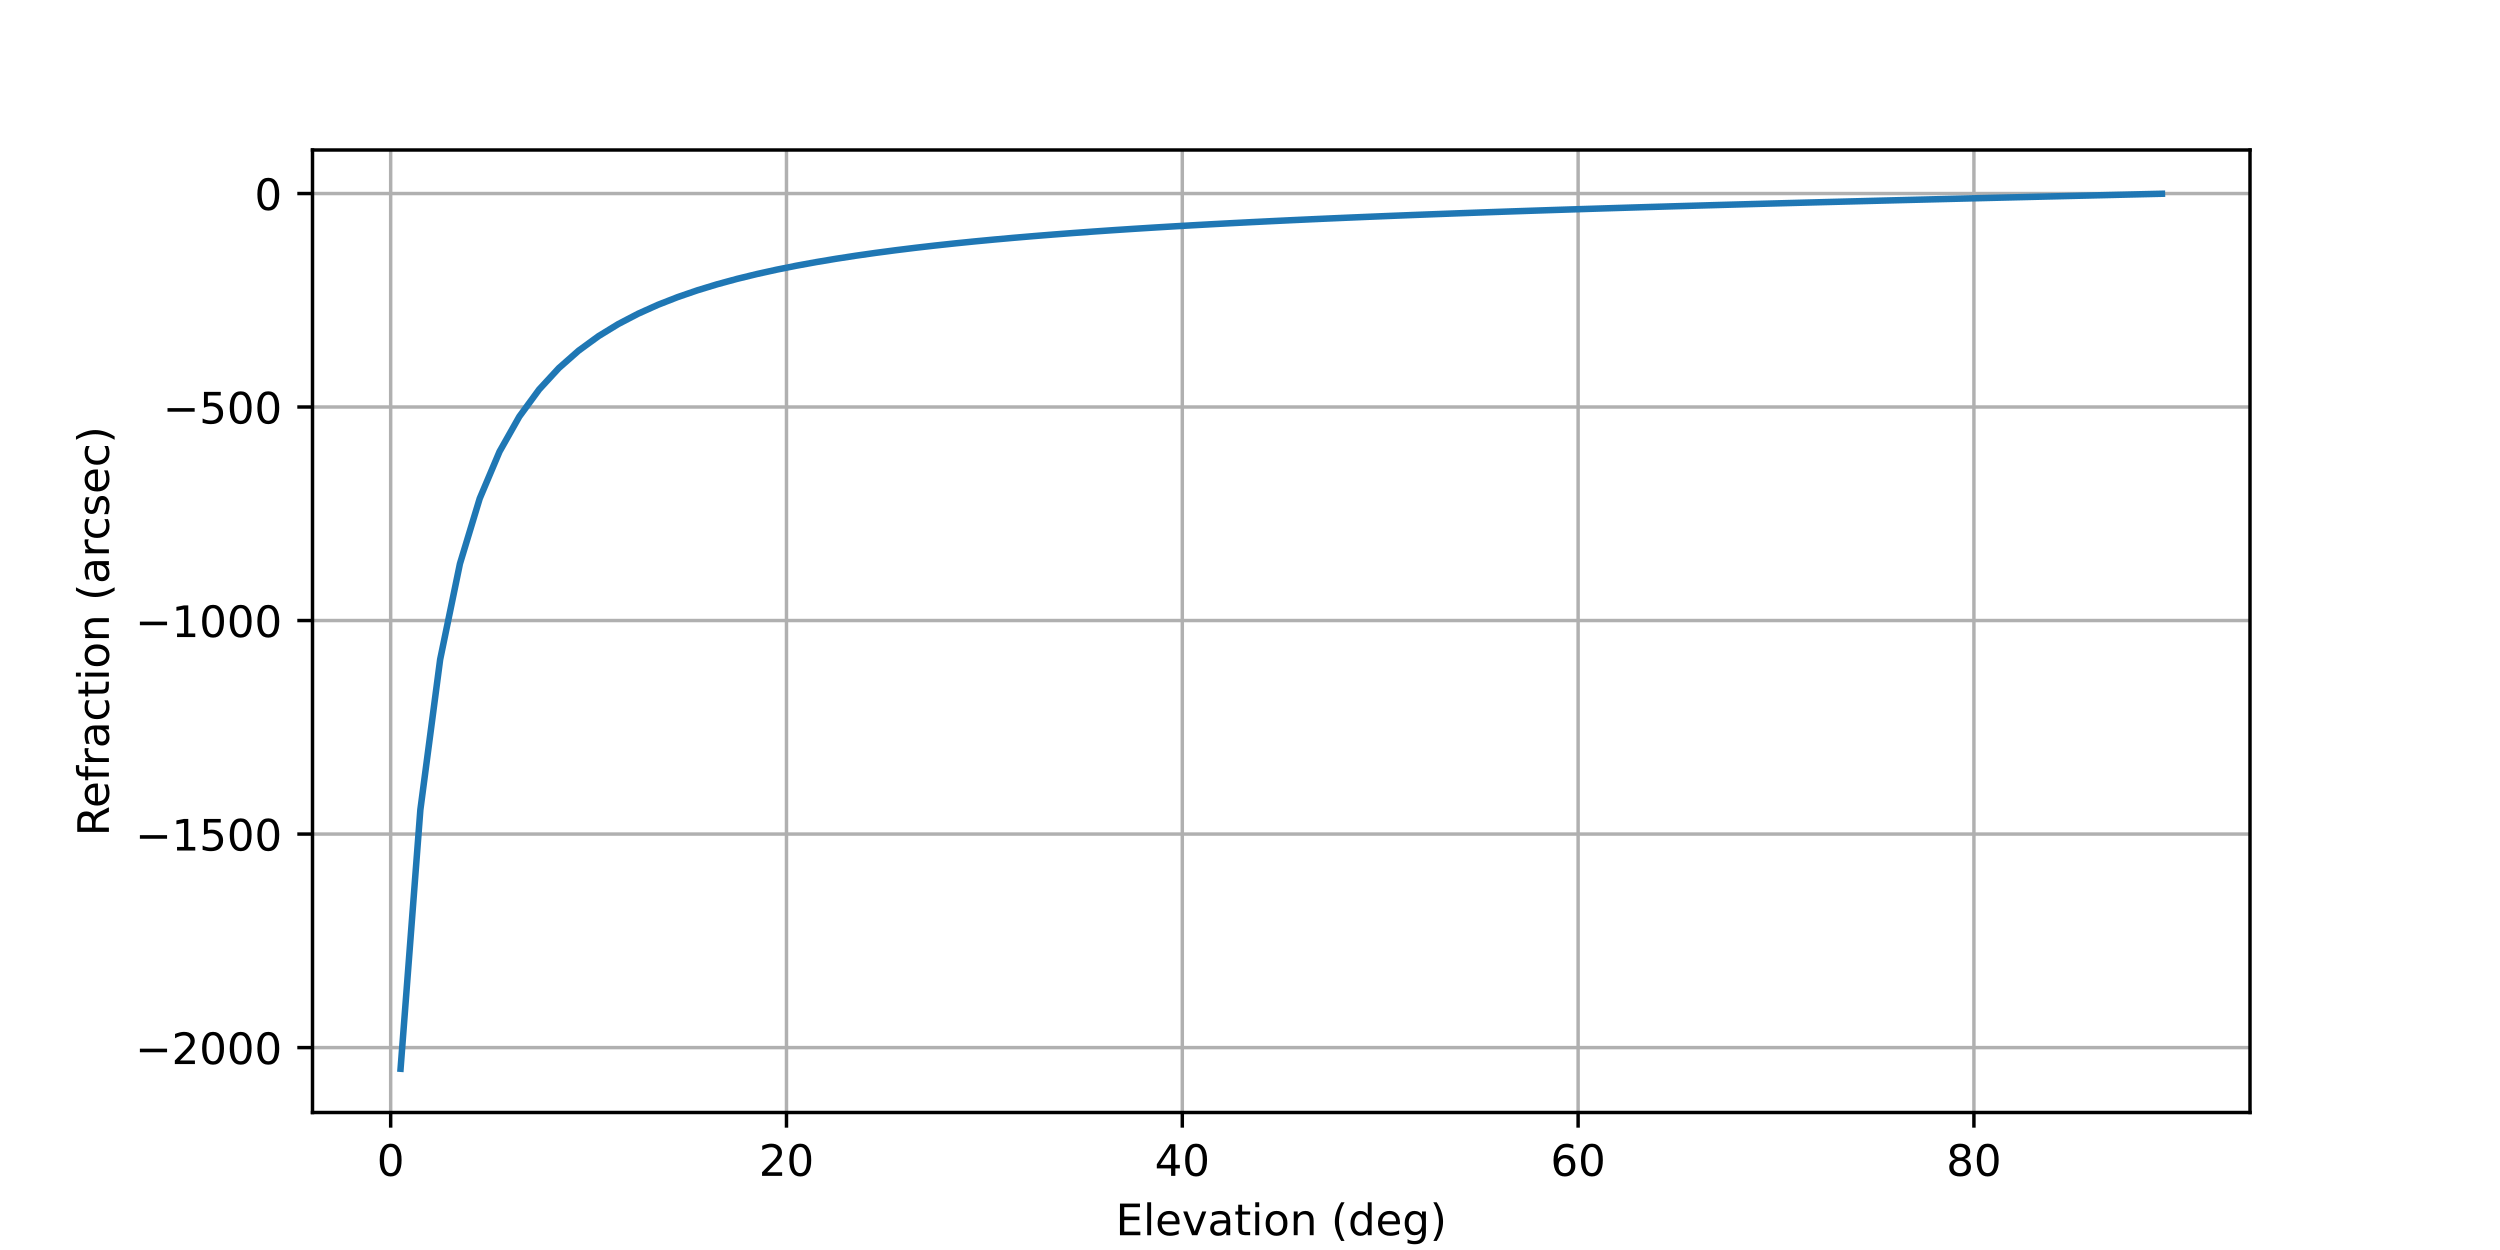
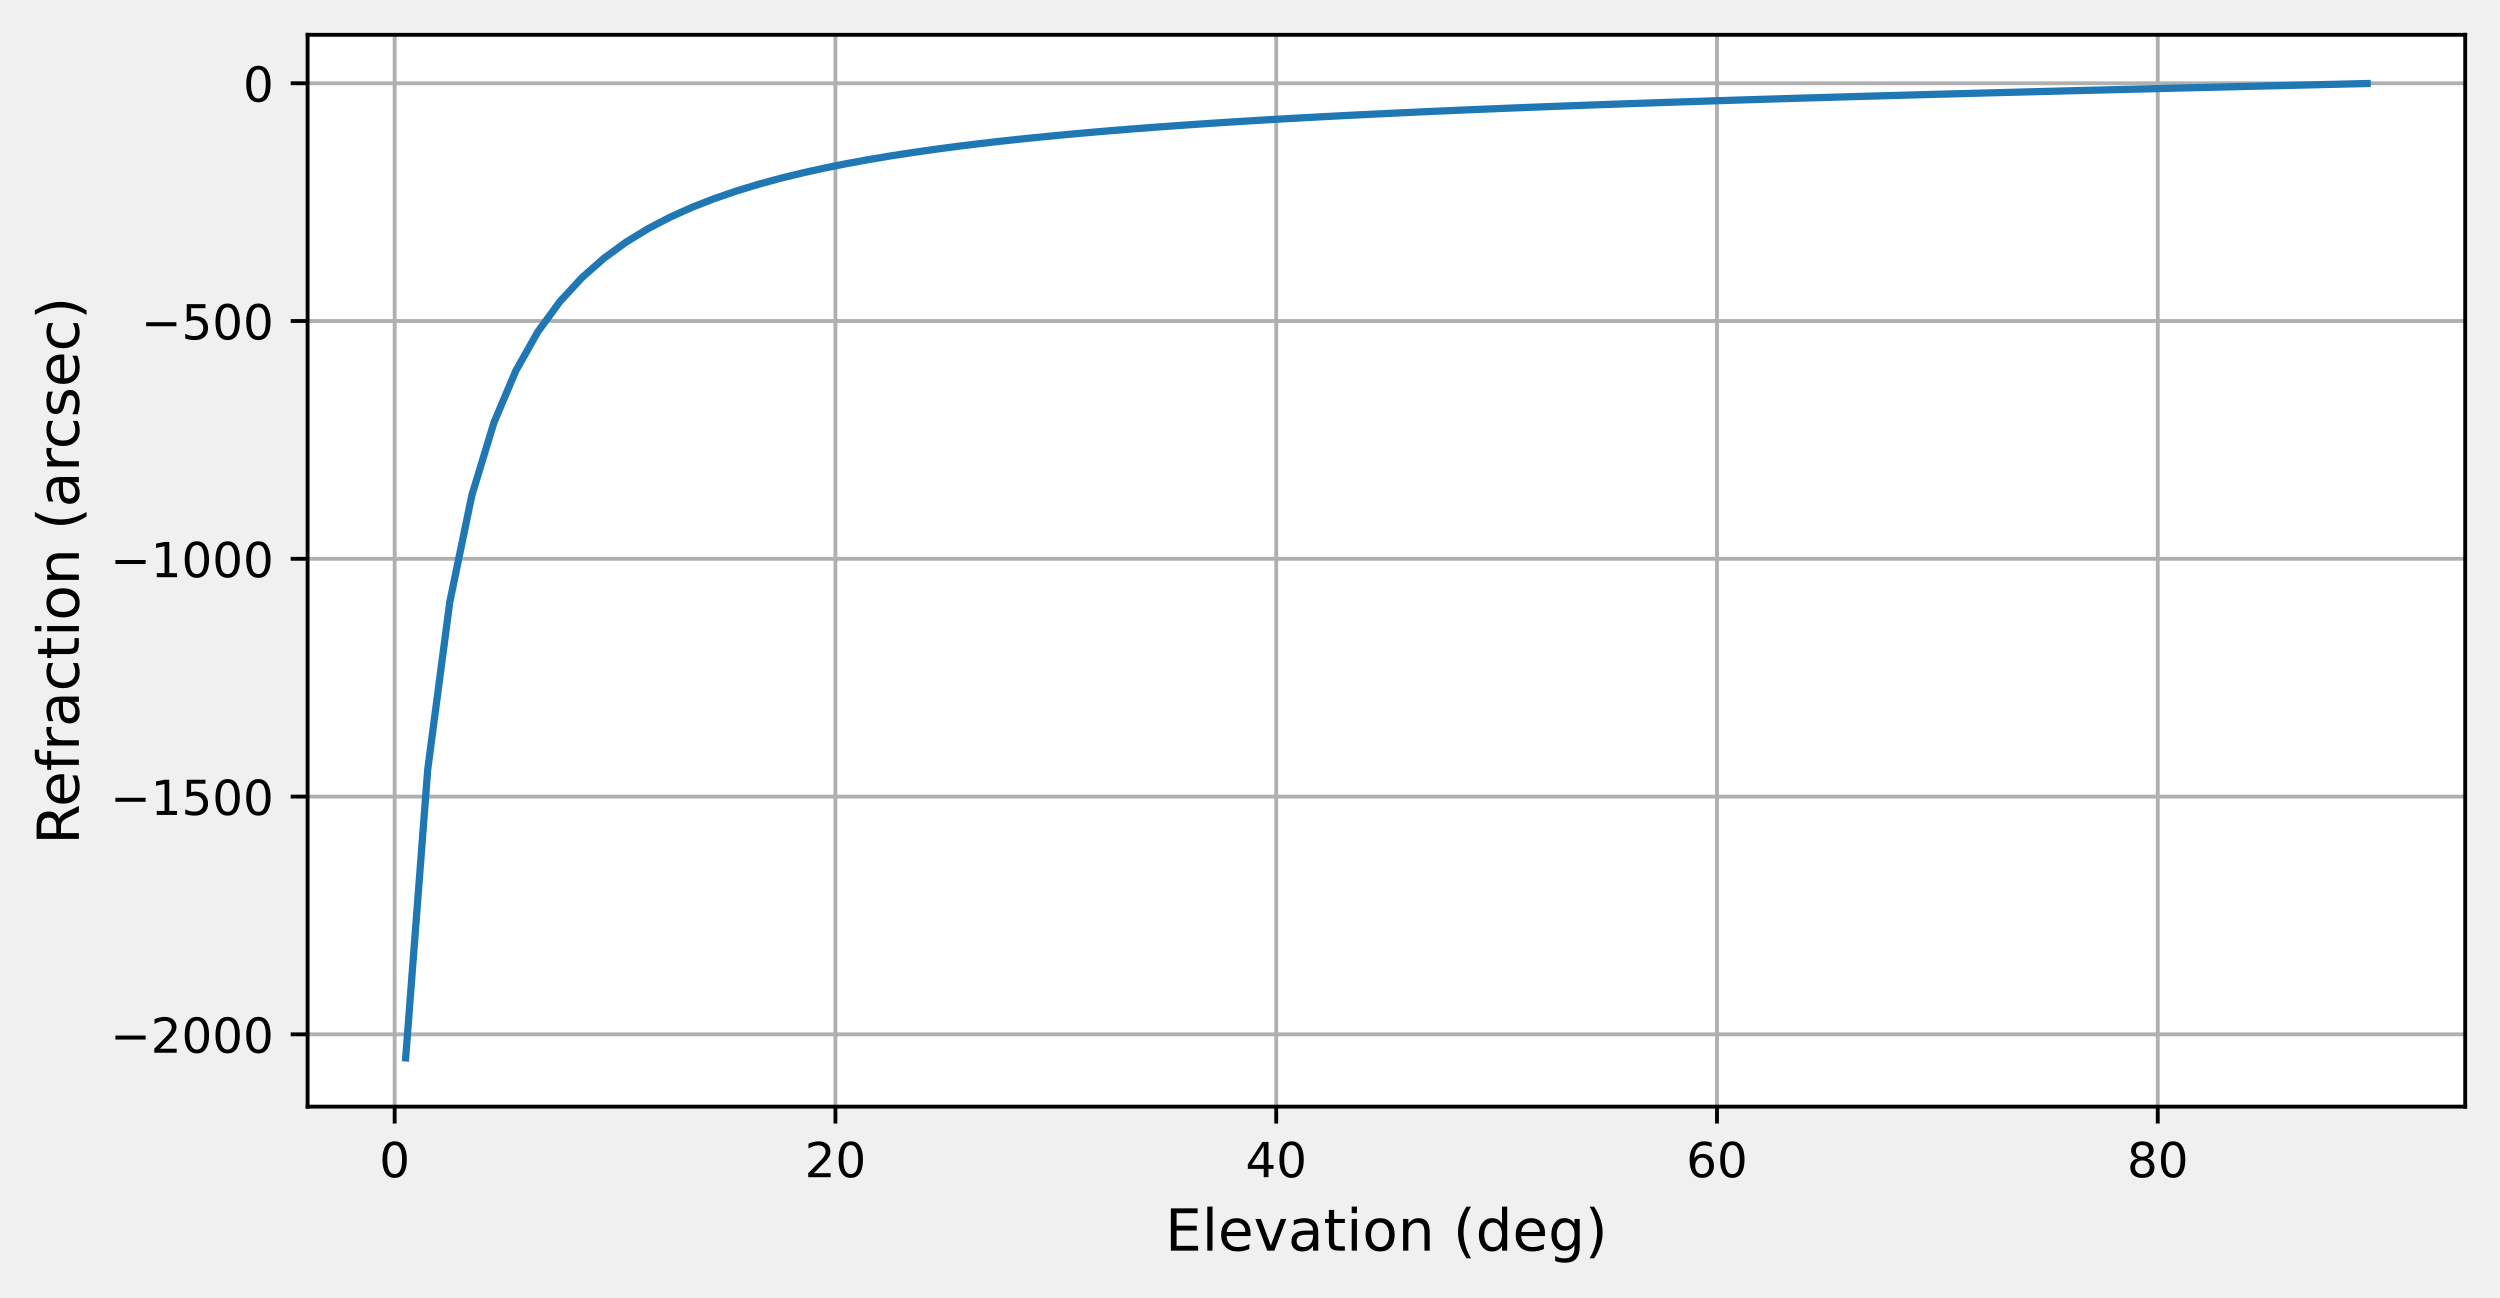
- <svg xmlns="http://www.w3.org/2000/svg" xmlns:xlink="http://www.w3.org/1999/xlink" width="576pt" height="288pt" viewBox="0 0 576 288" version="1.1">
+ <svg xmlns="http://www.w3.org/2000/svg" xmlns:xlink="http://www.w3.org/1999/xlink" width="517.243pt" height="268.452pt" viewBox="0 0 517.243 268.452" version="1.1">
  <defs>
    <style type="text/css">*{stroke-linejoin: round; stroke-linecap: butt}</style>
  </defs>
  <g id="figure_1">
    <g id="patch_1">
-       <path d="M 0 288  L 576 288  L 576 0  L 0 0  z " style="fill: #ffffff" />
+       <path d="M 0 268.452  L 517.243 268.452  L 517.243 0  L 0 0  L 0 268.452  z " style="fill: none" />
    </g>
    <g id="axes_1">
      <g id="patch_2">
-         <path d="M 72 256.32  L 518.4 256.32  L 518.4 34.56  L 72 34.56  z " style="fill: #ffffff" />
+         <path d="M 63.643 228.96  L 510.043 228.96  L 510.043 7.2  L 63.643 7.2  z " style="fill: #ffffff" />
      </g>
      <g id="matplotlib.axis_1">
        <g id="xtick_1">
          <g id="line2d_1">
-             <path d="M 90.011 256.32  L 90.011 34.56  " clip-path="url(#p98e4b8dce5)" style="fill: none; stroke: #b0b0b0; stroke-width: 0.8; stroke-linecap: square" />
+             <path d="M 81.654 228.96  L 81.654 7.2  " clip-path="url(#p905b2b3263)" style="fill: none; stroke: #b0b0b0; stroke-width: 0.8; stroke-linecap: square" />
          </g>
          <g id="line2d_2">
            <defs>
-               <path id="mb8e388b6dd" d="M 0 0  L 0 3.5  " style="stroke: #000000; stroke-width: 0.8" />
+               <path id="m9598838575" d="M 0 0  L 0 3.5  " style="stroke: #000000; stroke-width: 0.8" />
            </defs>
            <g>
-               <use xlink:href="#mb8e388b6dd" x="90.011" y="256.32" style="stroke: #000000; stroke-width: 0.8" />
+               <use xlink:href="#m9598838575" x="81.654" y="228.96" style="stroke: #000000; stroke-width: 0.8" />
            </g>
          </g>
          <g id="text_1">
-             <g transform="translate(86.82978 270.9184) scale(0.1 -0.1)">
+             <g transform="translate(78.47322 243.5584) scale(0.1 -0.1)">
              <defs>
                <path id="DejaVuSans-30" d="M 2034 4250  Q 1547 4250 1301 3770  Q 1056 3291 1056 2328  Q 1056 1369 1301 889  Q 1547 409 2034 409  Q 2525 409 2770 889  Q 3016 1369 3016 2328  Q 3016 3291 2770 3770  Q 2525 4250 2034 4250  z M 2034 4750  Q 2819 4750 3233 4129  Q 3647 3509 3647 2328  Q 3647 1150 3233 529  Q 2819 -91 2034 -91  Q 1250 -91 836 529  Q 422 1150 422 2328  Q 422 3509 836 4129  Q 1250 4750 2034 4750  z " transform="scale(0.015625)" />
              </defs>
              <use xlink:href="#DejaVuSans-30" />
            </g>
          </g>
        </g>
        <g id="xtick_2">
          <g id="line2d_3">
-             <path d="M 181.206 256.32  L 181.206 34.56  " clip-path="url(#p98e4b8dce5)" style="fill: none; stroke: #b0b0b0; stroke-width: 0.8; stroke-linecap: square" />
+             <path d="M 172.85 228.96  L 172.85 7.2  " clip-path="url(#p905b2b3263)" style="fill: none; stroke: #b0b0b0; stroke-width: 0.8; stroke-linecap: square" />
          </g>
          <g id="line2d_4">
            <g>
-               <use xlink:href="#mb8e388b6dd" x="181.206" y="256.32" style="stroke: #000000; stroke-width: 0.8" />
+               <use xlink:href="#m9598838575" x="172.85" y="228.96" style="stroke: #000000; stroke-width: 0.8" />
            </g>
          </g>
          <g id="text_2">
-             <g transform="translate(174.8436 270.9184) scale(0.1 -0.1)">
+             <g transform="translate(166.4871 243.5584) scale(0.1 -0.1)">
              <defs>
                <path id="DejaVuSans-32" d="M 1228 531  L 3431 531  L 3431 0  L 469 0  L 469 531  Q 828 903 1448 1529  Q 2069 2156 2228 2338  Q 2531 2678 2651 2914  Q 2772 3150 2772 3378  Q 2772 3750 2511 3984  Q 2250 4219 1831 4219  Q 1534 4219 1204 4116  Q 875 4013 500 3803  L 500 4441  Q 881 4594 1212 4672  Q 1544 4750 1819 4750  Q 2544 4750 2975 4387  Q 3406 4025 3406 3419  Q 3406 3131 3298 2873  Q 3191 2616 2906 2266  Q 2828 2175 2409 1742  Q 1991 1309 1228 531  z " transform="scale(0.015625)" />
              </defs>
              <use xlink:href="#DejaVuSans-32" />
              <use xlink:href="#DejaVuSans-30" x="63.623" />
            </g>
          </g>
        </g>
        <g id="xtick_3">
          <g id="line2d_5">
-             <path d="M 272.401 256.32  L 272.401 34.56  " clip-path="url(#p98e4b8dce5)" style="fill: none; stroke: #b0b0b0; stroke-width: 0.8; stroke-linecap: square" />
+             <path d="M 264.045 228.96  L 264.045 7.2  " clip-path="url(#p905b2b3263)" style="fill: none; stroke: #b0b0b0; stroke-width: 0.8; stroke-linecap: square" />
          </g>
          <g id="line2d_6">
            <g>
-               <use xlink:href="#mb8e388b6dd" x="272.401" y="256.32" style="stroke: #000000; stroke-width: 0.8" />
+               <use xlink:href="#m9598838575" x="264.045" y="228.96" style="stroke: #000000; stroke-width: 0.8" />
            </g>
          </g>
          <g id="text_3">
-             <g transform="translate(266.0387 270.9184) scale(0.1 -0.1)">
+             <g transform="translate(257.6822 243.5584) scale(0.1 -0.1)">
              <defs>
                <path id="DejaVuSans-34" d="M 2419 4116  L 825 1625  L 2419 1625  L 2419 4116  z M 2253 4666  L 3047 4666  L 3047 1625  L 3713 1625  L 3713 1100  L 3047 1100  L 3047 0  L 2419 0  L 2419 1100  L 313 1100  L 313 1709  L 2253 4666  z " transform="scale(0.015625)" />
              </defs>
              <use xlink:href="#DejaVuSans-34" />
              <use xlink:href="#DejaVuSans-30" x="63.623" />
            </g>
          </g>
        </g>
        <g id="xtick_4">
          <g id="line2d_7">
-             <path d="M 363.596 256.32  L 363.596 34.56  " clip-path="url(#p98e4b8dce5)" style="fill: none; stroke: #b0b0b0; stroke-width: 0.8; stroke-linecap: square" />
+             <path d="M 355.24 228.96  L 355.24 7.2  " clip-path="url(#p905b2b3263)" style="fill: none; stroke: #b0b0b0; stroke-width: 0.8; stroke-linecap: square" />
          </g>
          <g id="line2d_8">
            <g>
-               <use xlink:href="#mb8e388b6dd" x="363.596" y="256.32" style="stroke: #000000; stroke-width: 0.8" />
+               <use xlink:href="#m9598838575" x="355.24" y="228.96" style="stroke: #000000; stroke-width: 0.8" />
            </g>
          </g>
          <g id="text_4">
-             <g transform="translate(357.2338 270.9184) scale(0.1 -0.1)">
+             <g transform="translate(348.8773 243.5584) scale(0.1 -0.1)">
              <defs>
                <path id="DejaVuSans-36" d="M 2113 2584  Q 1688 2584 1439 2293  Q 1191 2003 1191 1497  Q 1191 994 1439 701  Q 1688 409 2113 409  Q 2538 409 2786 701  Q 3034 994 3034 1497  Q 3034 2003 2786 2293  Q 2538 2584 2113 2584  z M 3366 4563  L 3366 3988  Q 3128 4100 2886 4159  Q 2644 4219 2406 4219  Q 1781 4219 1451 3797  Q 1122 3375 1075 2522  Q 1259 2794 1537 2939  Q 1816 3084 2150 3084  Q 2853 3084 3261 2657  Q 3669 2231 3669 1497  Q 3669 778 3244 343  Q 2819 -91 2113 -91  Q 1303 -91 875 529  Q 447 1150 447 2328  Q 447 3434 972 4092  Q 1497 4750 2381 4750  Q 2619 4750 2861 4703  Q 3103 4656 3366 4563  z " transform="scale(0.015625)" />
              </defs>
              <use xlink:href="#DejaVuSans-36" />
              <use xlink:href="#DejaVuSans-30" x="63.623" />
            </g>
          </g>
        </g>
        <g id="xtick_5">
          <g id="line2d_9">
-             <path d="M 454.791 256.32  L 454.791 34.56  " clip-path="url(#p98e4b8dce5)" style="fill: none; stroke: #b0b0b0; stroke-width: 0.8; stroke-linecap: square" />
+             <path d="M 446.435 228.96  L 446.435 7.2  " clip-path="url(#p905b2b3263)" style="fill: none; stroke: #b0b0b0; stroke-width: 0.8; stroke-linecap: square" />
          </g>
          <g id="line2d_10">
            <g>
-               <use xlink:href="#mb8e388b6dd" x="454.791" y="256.32" style="stroke: #000000; stroke-width: 0.8" />
+               <use xlink:href="#m9598838575" x="446.435" y="228.96" style="stroke: #000000; stroke-width: 0.8" />
            </g>
          </g>
          <g id="text_5">
-             <g transform="translate(448.4289 270.9184) scale(0.1 -0.1)">
+             <g transform="translate(440.0724 243.5584) scale(0.1 -0.1)">
              <defs>
                <path id="DejaVuSans-38" d="M 2034 2216  Q 1584 2216 1326 1975  Q 1069 1734 1069 1313  Q 1069 891 1326 650  Q 1584 409 2034 409  Q 2484 409 2743 651  Q 3003 894 3003 1313  Q 3003 1734 2745 1975  Q 2488 2216 2034 2216  z M 1403 2484  Q 997 2584 770 2862  Q 544 3141 544 3541  Q 544 4100 942 4425  Q 1341 4750 2034 4750  Q 2731 4750 3128 4425  Q 3525 4100 3525 3541  Q 3525 3141 3298 2862  Q 3072 2584 2669 2484  Q 3125 2378 3379 2068  Q 3634 1759 3634 1313  Q 3634 634 3220 271  Q 2806 -91 2034 -91  Q 1263 -91 848 271  Q 434 634 434 1313  Q 434 1759 690 2068  Q 947 2378 1403 2484  z M 1172 3481  Q 1172 3119 1398 2916  Q 1625 2713 2034 2713  Q 2441 2713 2670 2916  Q 2900 3119 2900 3481  Q 2900 3844 2670 4047  Q 2441 4250 2034 4250  Q 1625 4250 1398 4047  Q 1172 3844 1172 3481  z " transform="scale(0.015625)" />
              </defs>
              <use xlink:href="#DejaVuSans-38" />
              <use xlink:href="#DejaVuSans-30" x="63.623" />
            </g>
          </g>
        </g>
        <g id="text_6">
-           <g transform="translate(257.0586 284.5966) scale(0.1 -0.1)">
+           <g transform="translate(241.0737 258.7563) scale(0.12 -0.12)">
            <defs>
              <path id="DejaVuSans-45" d="M 628 4666  L 3578 4666  L 3578 4134  L 1259 4134  L 1259 2753  L 3481 2753  L 3481 2222  L 1259 2222  L 1259 531  L 3634 531  L 3634 0  L 628 0  L 628 4666  z " transform="scale(0.015625)" />
              <path id="DejaVuSans-6c" d="M 603 4863  L 1178 4863  L 1178 0  L 603 0  L 603 4863  z " transform="scale(0.015625)" />
              <path id="DejaVuSans-65" d="M 3597 1894  L 3597 1613  L 953 1613  Q 991 1019 1311 708  Q 1631 397 2203 397  Q 2534 397 2845 478  Q 3156 559 3463 722  L 3463 178  Q 3153 47 2828 -22  Q 2503 -91 2169 -91  Q 1331 -91 842 396  Q 353 884 353 1716  Q 353 2575 817 3079  Q 1281 3584 2069 3584  Q 2775 3584 3186 3129  Q 3597 2675 3597 1894  z M 3022 2063  Q 3016 2534 2758 2815  Q 2500 3097 2075 3097  Q 1594 3097 1305 2825  Q 1016 2553 972 2059  L 3022 2063  z " transform="scale(0.015625)" />
              <path id="DejaVuSans-76" d="M 191 3500  L 800 3500  L 1894 563  L 2988 3500  L 3597 3500  L 2284 0  L 1503 0  L 191 3500  z " transform="scale(0.015625)" />
              <path id="DejaVuSans-61" d="M 2194 1759  Q 1497 1759 1228 1600  Q 959 1441 959 1056  Q 959 750 1161 570  Q 1363 391 1709 391  Q 2188 391 2477 730  Q 2766 1069 2766 1631  L 2766 1759  L 2194 1759  z M 3341 1997  L 3341 0  L 2766 0  L 2766 531  Q 2569 213 2275 61  Q 1981 -91 1556 -91  Q 1019 -91 701 211  Q 384 513 384 1019  Q 384 1609 779 1909  Q 1175 2209 1959 2209  L 2766 2209  L 2766 2266  Q 2766 2663 2505 2880  Q 2244 3097 1772 3097  Q 1472 3097 1187 3025  Q 903 2953 641 2809  L 641 3341  Q 956 3463 1253 3523  Q 1550 3584 1831 3584  Q 2591 3584 2966 3190  Q 3341 2797 3341 1997  z " transform="scale(0.015625)" />
              <path id="DejaVuSans-74" d="M 1172 4494  L 1172 3500  L 2356 3500  L 2356 3053  L 1172 3053  L 1172 1153  Q 1172 725 1289 603  Q 1406 481 1766 481  L 2356 481  L 2356 0  L 1766 0  Q 1100 0 847 248  Q 594 497 594 1153  L 594 3053  L 172 3053  L 172 3500  L 594 3500  L 594 4494  L 1172 4494  z " transform="scale(0.015625)" />
              <path id="DejaVuSans-69" d="M 603 3500  L 1178 3500  L 1178 0  L 603 0  L 603 3500  z M 603 4863  L 1178 4863  L 1178 4134  L 603 4134  L 603 4863  z " transform="scale(0.015625)" />
              <path id="DejaVuSans-6f" d="M 1959 3097  Q 1497 3097 1228 2736  Q 959 2375 959 1747  Q 959 1119 1226 758  Q 1494 397 1959 397  Q 2419 397 2687 759  Q 2956 1122 2956 1747  Q 2956 2369 2687 2733  Q 2419 3097 1959 3097  z M 1959 3584  Q 2709 3584 3137 3096  Q 3566 2609 3566 1747  Q 3566 888 3137 398  Q 2709 -91 1959 -91  Q 1206 -91 779 398  Q 353 888 353 1747  Q 353 2609 779 3096  Q 1206 3584 1959 3584  z " transform="scale(0.015625)" />
              <path id="DejaVuSans-6e" d="M 3513 2113  L 3513 0  L 2938 0  L 2938 2094  Q 2938 2591 2744 2837  Q 2550 3084 2163 3084  Q 1697 3084 1428 2787  Q 1159 2491 1159 1978  L 1159 0  L 581 0  L 581 3500  L 1159 3500  L 1159 2956  Q 1366 3272 1645 3428  Q 1925 3584 2291 3584  Q 2894 3584 3203 3211  Q 3513 2838 3513 2113  z " transform="scale(0.015625)" />
              <path id="DejaVuSans-20" transform="scale(0.015625)" />
              <path id="DejaVuSans-28" d="M 1984 4856  Q 1566 4138 1362 3434  Q 1159 2731 1159 2009  Q 1159 1288 1364 580  Q 1569 -128 1984 -844  L 1484 -844  Q 1016 -109 783 600  Q 550 1309 550 2009  Q 550 2706 781 3412  Q 1013 4119 1484 4856  L 1984 4856  z " transform="scale(0.015625)" />
              <path id="DejaVuSans-64" d="M 2906 2969  L 2906 4863  L 3481 4863  L 3481 0  L 2906 0  L 2906 525  Q 2725 213 2448 61  Q 2172 -91 1784 -91  Q 1150 -91 751 415  Q 353 922 353 1747  Q 353 2572 751 3078  Q 1150 3584 1784 3584  Q 2172 3584 2448 3432  Q 2725 3281 2906 2969  z M 947 1747  Q 947 1113 1208 752  Q 1469 391 1925 391  Q 2381 391 2643 752  Q 2906 1113 2906 1747  Q 2906 2381 2643 2742  Q 2381 3103 1925 3103  Q 1469 3103 1208 2742  Q 947 2381 947 1747  z " transform="scale(0.015625)" />
              <path id="DejaVuSans-67" d="M 2906 1791  Q 2906 2416 2648 2759  Q 2391 3103 1925 3103  Q 1463 3103 1205 2759  Q 947 2416 947 1791  Q 947 1169 1205 825  Q 1463 481 1925 481  Q 2391 481 2648 825  Q 2906 1169 2906 1791  z M 3481 434  Q 3481 -459 3084 -895  Q 2688 -1331 1869 -1331  Q 1566 -1331 1297 -1286  Q 1028 -1241 775 -1147  L 775 -588  Q 1028 -725 1275 -790  Q 1522 -856 1778 -856  Q 2344 -856 2625 -561  Q 2906 -266 2906 331  L 2906 616  Q 2728 306 2450 153  Q 2172 0 1784 0  Q 1141 0 747 490  Q 353 981 353 1791  Q 353 2603 747 3093  Q 1141 3584 1784 3584  Q 2172 3584 2450 3431  Q 2728 3278 2906 2969  L 2906 3500  L 3481 3500  L 3481 434  z " transform="scale(0.015625)" />
              <path id="DejaVuSans-29" d="M 513 4856  L 1013 4856  Q 1481 4119 1714 3412  Q 1947 2706 1947 2009  Q 1947 1309 1714 600  Q 1481 -109 1013 -844  L 513 -844  Q 928 -128 1133 580  Q 1338 1288 1338 2009  Q 1338 2731 1133 3434  Q 928 4138 513 4856  z " transform="scale(0.015625)" />
            </defs>
            <use xlink:href="#DejaVuSans-45" />
            <use xlink:href="#DejaVuSans-6c" x="63.184" />
            <use xlink:href="#DejaVuSans-65" x="90.967" />
            <use xlink:href="#DejaVuSans-76" x="152.49" />
            <use xlink:href="#DejaVuSans-61" x="211.67" />
            <use xlink:href="#DejaVuSans-74" x="272.949" />
            <use xlink:href="#DejaVuSans-69" x="312.158" />
            <use xlink:href="#DejaVuSans-6f" x="339.941" />
            <use xlink:href="#DejaVuSans-6e" x="401.123" />
            <use xlink:href="#DejaVuSans-20" x="464.502" />
            <use xlink:href="#DejaVuSans-28" x="496.289" />
            <use xlink:href="#DejaVuSans-64" x="535.303" />
            <use xlink:href="#DejaVuSans-65" x="598.779" />
            <use xlink:href="#DejaVuSans-67" x="660.303" />
            <use xlink:href="#DejaVuSans-29" x="723.779" />
          </g>
        </g>
      </g>
      <g id="matplotlib.axis_2">
        <g id="ytick_1">
          <g id="line2d_11">
-             <path d="M 72 241.364  L 518.4 241.364  " clip-path="url(#p98e4b8dce5)" style="fill: none; stroke: #b0b0b0; stroke-width: 0.8; stroke-linecap: square" />
+             <path d="M 63.643 214.004  L 510.043 214.004  " clip-path="url(#p905b2b3263)" style="fill: none; stroke: #b0b0b0; stroke-width: 0.8; stroke-linecap: square" />
          </g>
          <g id="line2d_12">
            <defs>
-               <path id="m270c4c7d43" d="M 0 0  L -3.5 0  " style="stroke: #000000; stroke-width: 0.8" />
+               <path id="m08a40cb2ad" d="M 0 0  L -3.5 0  " style="stroke: #000000; stroke-width: 0.8" />
            </defs>
            <g>
-               <use xlink:href="#m270c4c7d43" x="72" y="241.364" style="stroke: #000000; stroke-width: 0.8" />
+               <use xlink:href="#m08a40cb2ad" x="63.643" y="214.004" style="stroke: #000000; stroke-width: 0.8" />
            </g>
          </g>
          <g id="text_7">
-             <g transform="translate(31.17031 245.1636) scale(0.1 -0.1)">
+             <g transform="translate(22.81375 217.8036) scale(0.1 -0.1)">
              <defs>
                <path id="DejaVuSans-2212" d="M 678 2272  L 4684 2272  L 4684 1741  L 678 1741  L 678 2272  z " transform="scale(0.015625)" />
              </defs>
              <use xlink:href="#DejaVuSans-2212" />
              <use xlink:href="#DejaVuSans-32" x="83.789" />
              <use xlink:href="#DejaVuSans-30" x="147.412" />
              <use xlink:href="#DejaVuSans-30" x="211.035" />
              <use xlink:href="#DejaVuSans-30" x="274.658" />
            </g>
          </g>
        </g>
        <g id="ytick_2">
          <g id="line2d_13">
-             <path d="M 72 192.17  L 518.4 192.17  " clip-path="url(#p98e4b8dce5)" style="fill: none; stroke: #b0b0b0; stroke-width: 0.8; stroke-linecap: square" />
+             <path d="M 63.643 164.81  L 510.043 164.81  " clip-path="url(#p905b2b3263)" style="fill: none; stroke: #b0b0b0; stroke-width: 0.8; stroke-linecap: square" />
          </g>
          <g id="line2d_14">
            <g>
-               <use xlink:href="#m270c4c7d43" x="72" y="192.17" style="stroke: #000000; stroke-width: 0.8" />
+               <use xlink:href="#m08a40cb2ad" x="63.643" y="164.81" style="stroke: #000000; stroke-width: 0.8" />
            </g>
          </g>
          <g id="text_8">
-             <g transform="translate(31.17031 195.9688) scale(0.1 -0.1)">
+             <g transform="translate(22.81375 168.6088) scale(0.1 -0.1)">
              <defs>
                <path id="DejaVuSans-31" d="M 794 531  L 1825 531  L 1825 4091  L 703 3866  L 703 4441  L 1819 4666  L 2450 4666  L 2450 531  L 3481 531  L 3481 0  L 794 0  L 794 531  z " transform="scale(0.015625)" />
                <path id="DejaVuSans-35" d="M 691 4666  L 3169 4666  L 3169 4134  L 1269 4134  L 1269 2991  Q 1406 3038 1543 3061  Q 1681 3084 1819 3084  Q 2600 3084 3056 2656  Q 3513 2228 3513 1497  Q 3513 744 3044 326  Q 2575 -91 1722 -91  Q 1428 -91 1123 -41  Q 819 9 494 109  L 494 744  Q 775 591 1075 516  Q 1375 441 1709 441  Q 2250 441 2565 725  Q 2881 1009 2881 1497  Q 2881 1984 2565 2268  Q 2250 2553 1709 2553  Q 1456 2553 1204 2497  Q 953 2441 691 2322  L 691 4666  z " transform="scale(0.015625)" />
              </defs>
              <use xlink:href="#DejaVuSans-2212" />
              <use xlink:href="#DejaVuSans-31" x="83.789" />
              <use xlink:href="#DejaVuSans-35" x="147.412" />
              <use xlink:href="#DejaVuSans-30" x="211.035" />
              <use xlink:href="#DejaVuSans-30" x="274.658" />
            </g>
          </g>
        </g>
        <g id="ytick_3">
          <g id="line2d_15">
-             <path d="M 72 142.975  L 518.4 142.975  " clip-path="url(#p98e4b8dce5)" style="fill: none; stroke: #b0b0b0; stroke-width: 0.8; stroke-linecap: square" />
+             <path d="M 63.643 115.615  L 510.043 115.615  " clip-path="url(#p905b2b3263)" style="fill: none; stroke: #b0b0b0; stroke-width: 0.8; stroke-linecap: square" />
          </g>
          <g id="line2d_16">
            <g>
-               <use xlink:href="#m270c4c7d43" x="72" y="142.975" style="stroke: #000000; stroke-width: 0.8" />
+               <use xlink:href="#m08a40cb2ad" x="63.643" y="115.615" style="stroke: #000000; stroke-width: 0.8" />
            </g>
          </g>
          <g id="text_9">
-             <g transform="translate(31.17031 146.7741) scale(0.1 -0.1)">
+             <g transform="translate(22.81375 119.4141) scale(0.1 -0.1)">
              <use xlink:href="#DejaVuSans-2212" />
              <use xlink:href="#DejaVuSans-31" x="83.789" />
              <use xlink:href="#DejaVuSans-30" x="147.412" />
              <use xlink:href="#DejaVuSans-30" x="211.035" />
              <use xlink:href="#DejaVuSans-30" x="274.658" />
            </g>
          </g>
        </g>
        <g id="ytick_4">
          <g id="line2d_17">
-             <path d="M 72 93.78  L 518.4 93.78  " clip-path="url(#p98e4b8dce5)" style="fill: none; stroke: #b0b0b0; stroke-width: 0.8; stroke-linecap: square" />
+             <path d="M 63.643 66.42  L 510.043 66.42  " clip-path="url(#p905b2b3263)" style="fill: none; stroke: #b0b0b0; stroke-width: 0.8; stroke-linecap: square" />
          </g>
          <g id="line2d_18">
            <g>
-               <use xlink:href="#m270c4c7d43" x="72" y="93.78" style="stroke: #000000; stroke-width: 0.8" />
+               <use xlink:href="#m08a40cb2ad" x="63.643" y="66.42" style="stroke: #000000; stroke-width: 0.8" />
            </g>
          </g>
          <g id="text_10">
-             <g transform="translate(37.53281 97.5793) scale(0.1 -0.1)">
+             <g transform="translate(29.17625 70.2193) scale(0.1 -0.1)">
              <use xlink:href="#DejaVuSans-2212" />
              <use xlink:href="#DejaVuSans-35" x="83.789" />
              <use xlink:href="#DejaVuSans-30" x="147.412" />
              <use xlink:href="#DejaVuSans-30" x="211.035" />
            </g>
          </g>
        </g>
        <g id="ytick_5">
          <g id="line2d_19">
-             <path d="M 72 44.585  L 518.4 44.585  " clip-path="url(#p98e4b8dce5)" style="fill: none; stroke: #b0b0b0; stroke-width: 0.8; stroke-linecap: square" />
+             <path d="M 63.643 17.225  L 510.043 17.225  " clip-path="url(#p905b2b3263)" style="fill: none; stroke: #b0b0b0; stroke-width: 0.8; stroke-linecap: square" />
          </g>
          <g id="line2d_20">
            <g>
-               <use xlink:href="#m270c4c7d43" x="72" y="44.585" style="stroke: #000000; stroke-width: 0.8" />
+               <use xlink:href="#m08a40cb2ad" x="63.643" y="17.225" style="stroke: #000000; stroke-width: 0.8" />
            </g>
          </g>
          <g id="text_11">
-             <g transform="translate(58.6375 48.38455) scale(0.1 -0.1)">
+             <g transform="translate(50.28094 21.02454) scale(0.1 -0.1)">
              <use xlink:href="#DejaVuSans-30" />
            </g>
          </g>
        </g>
        <g id="text_12">
-           <g transform="translate(25.09062 192.6494) rotate(-90) scale(0.1 -0.1)">
+           <g transform="translate(16.31812 174.7312) rotate(-90) scale(0.12 -0.12)">
            <defs>
              <path id="DejaVuSans-52" d="M 2841 2188  Q 3044 2119 3236 1894  Q 3428 1669 3622 1275  L 4263 0  L 3584 0  L 2988 1197  Q 2756 1666 2539 1819  Q 2322 1972 1947 1972  L 1259 1972  L 1259 0  L 628 0  L 628 4666  L 2053 4666  Q 2853 4666 3247 4331  Q 3641 3997 3641 3322  Q 3641 2881 3436 2590  Q 3231 2300 2841 2188  z M 1259 4147  L 1259 2491  L 2053 2491  Q 2509 2491 2742 2702  Q 2975 2913 2975 3322  Q 2975 3731 2742 3939  Q 2509 4147 2053 4147  L 1259 4147  z " transform="scale(0.015625)" />
              <path id="DejaVuSans-66" d="M 2375 4863  L 2375 4384  L 1825 4384  Q 1516 4384 1395 4259  Q 1275 4134 1275 3809  L 1275 3500  L 2222 3500  L 2222 3053  L 1275 3053  L 1275 0  L 697 0  L 697 3053  L 147 3053  L 147 3500  L 697 3500  L 697 3744  Q 697 4328 969 4595  Q 1241 4863 1831 4863  L 2375 4863  z " transform="scale(0.015625)" />
              <path id="DejaVuSans-72" d="M 2631 2963  Q 2534 3019 2420 3045  Q 2306 3072 2169 3072  Q 1681 3072 1420 2755  Q 1159 2438 1159 1844  L 1159 0  L 581 0  L 581 3500  L 1159 3500  L 1159 2956  Q 1341 3275 1631 3429  Q 1922 3584 2338 3584  Q 2397 3584 2469 3576  Q 2541 3569 2628 3553  L 2631 2963  z " transform="scale(0.015625)" />
              <path id="DejaVuSans-63" d="M 3122 3366  L 3122 2828  Q 2878 2963 2633 3030  Q 2388 3097 2138 3097  Q 1578 3097 1268 2742  Q 959 2388 959 1747  Q 959 1106 1268 751  Q 1578 397 2138 397  Q 2388 397 2633 464  Q 2878 531 3122 666  L 3122 134  Q 2881 22 2623 -34  Q 2366 -91 2075 -91  Q 1284 -91 818 406  Q 353 903 353 1747  Q 353 2603 823 3093  Q 1294 3584 2113 3584  Q 2378 3584 2631 3529  Q 2884 3475 3122 3366  z " transform="scale(0.015625)" />
              <path id="DejaVuSans-73" d="M 2834 3397  L 2834 2853  Q 2591 2978 2328 3040  Q 2066 3103 1784 3103  Q 1356 3103 1142 2972  Q 928 2841 928 2578  Q 928 2378 1081 2264  Q 1234 2150 1697 2047  L 1894 2003  Q 2506 1872 2764 1633  Q 3022 1394 3022 966  Q 3022 478 2636 193  Q 2250 -91 1575 -91  Q 1294 -91 989 -36  Q 684 19 347 128  L 347 722  Q 666 556 975 473  Q 1284 391 1588 391  Q 1994 391 2212 530  Q 2431 669 2431 922  Q 2431 1156 2273 1281  Q 2116 1406 1581 1522  L 1381 1569  Q 847 1681 609 1914  Q 372 2147 372 2553  Q 372 3047 722 3315  Q 1072 3584 1716 3584  Q 2034 3584 2315 3537  Q 2597 3491 2834 3397  z " transform="scale(0.015625)" />
            </defs>
            <use xlink:href="#DejaVuSans-52" />
            <use xlink:href="#DejaVuSans-65" x="64.982" />
            <use xlink:href="#DejaVuSans-66" x="126.506" />
            <use xlink:href="#DejaVuSans-72" x="161.711" />
            <use xlink:href="#DejaVuSans-61" x="202.824" />
            <use xlink:href="#DejaVuSans-63" x="264.104" />
            <use xlink:href="#DejaVuSans-74" x="319.084" />
            <use xlink:href="#DejaVuSans-69" x="358.293" />
            <use xlink:href="#DejaVuSans-6f" x="386.076" />
            <use xlink:href="#DejaVuSans-6e" x="447.258" />
            <use xlink:href="#DejaVuSans-20" x="510.637" />
            <use xlink:href="#DejaVuSans-28" x="542.424" />
            <use xlink:href="#DejaVuSans-61" x="581.438" />
            <use xlink:href="#DejaVuSans-72" x="642.717" />
            <use xlink:href="#DejaVuSans-63" x="681.58" />
            <use xlink:href="#DejaVuSans-73" x="736.561" />
            <use xlink:href="#DejaVuSans-65" x="788.66" />
            <use xlink:href="#DejaVuSans-63" x="850.184" />
            <use xlink:href="#DejaVuSans-29" x="905.164" />
          </g>
        </g>
      </g>
      <g id="line2d_21">
-         <path d="M 92.291 246.24  L 96.851 186.573  L 101.41 151.943  L 105.97 129.882  L 110.53 114.845  L 115.09 104.052  L 119.649 95.981  L 124.209 89.745  L 128.769 84.795  L 133.329 80.778  L 137.888 77.456  L 142.448 74.665  L 147.008 72.287  L 151.568 70.238  L 156.127 68.454  L 160.687 66.885  L 165.247 65.496  L 169.807 64.256  L 174.366 63.142  L 178.926 62.135  L 183.486 61.221  L 188.046 60.387  L 192.606 59.621  L 197.165 58.917  L 201.725 58.266  L 206.285 57.662  L 210.845 57.1  L 215.404 56.575  L 219.964 56.084  L 224.524 55.623  L 229.084 55.19  L 233.643 54.781  L 238.203 54.395  L 242.763 54.029  L 247.323 53.681  L 251.882 53.351  L 256.442 53.036  L 261.002 52.736  L 265.562 52.449  L 270.121 52.174  L 274.681 51.91  L 279.241 51.657  L 283.801 51.414  L 288.36 51.18  L 292.92 50.954  L 297.48 50.736  L 302.04 50.525  L 306.599 50.321  L 311.159 50.124  L 315.719 49.932  L 320.279 49.746  L 324.838 49.565  L 329.398 49.39  L 333.958 49.219  L 338.518 49.052  L 343.077 48.889  L 347.637 48.73  L 352.197 48.575  L 356.757 48.423  L 361.316 48.274  L 365.876 48.129  L 370.436 47.986  L 374.996 47.846  L 379.555 47.708  L 384.115 47.573  L 388.675 47.44  L 393.235 47.309  L 397.794 47.18  L 402.354 47.053  L 406.914 46.927  L 411.474 46.804  L 416.034 46.681  L 420.593 46.56  L 425.153 46.441  L 429.713 46.323  L 434.273 46.205  L 438.832 46.089  L 443.392 45.974  L 447.952 45.86  L 452.512 45.746  L 457.071 45.634  L 461.631 45.522  L 466.191 45.41  L 470.751 45.299  L 475.31 45.189  L 479.87 45.078  L 484.43 44.969  L 488.99 44.859  L 493.549 44.749  L 498.109 44.64  " clip-path="url(#p98e4b8dce5)" style="fill: none; stroke: #1f77b4; stroke-width: 1.5; stroke-linecap: square" />
+         <path d="M 83.934 218.88  L 88.494 159.213  L 93.054 124.583  L 97.614 102.522  L 102.173 87.485  L 106.733 76.692  L 111.293 68.621  L 115.853 62.385  L 120.412 57.435  L 124.972 53.418  L 129.532 50.096  L 134.092 47.305  L 138.651 44.927  L 143.211 42.878  L 147.771 41.094  L 152.331 39.525  L 156.89 38.136  L 161.45 36.896  L 166.01 35.782  L 170.57 34.775  L 175.129 33.861  L 179.689 33.027  L 184.249 32.261  L 188.809 31.557  L 193.368 30.906  L 197.928 30.302  L 202.488 29.74  L 207.048 29.215  L 211.607 28.724  L 216.167 28.263  L 220.727 27.83  L 225.287 27.421  L 229.847 27.035  L 234.406 26.669  L 238.966 26.321  L 243.526 25.991  L 248.086 25.676  L 252.645 25.376  L 257.205 25.089  L 261.765 24.814  L 266.325 24.55  L 270.884 24.297  L 275.444 24.054  L 280.004 23.82  L 284.564 23.594  L 289.123 23.376  L 293.683 23.165  L 298.243 22.961  L 302.803 22.764  L 307.362 22.572  L 311.922 22.386  L 316.482 22.205  L 321.042 22.03  L 325.601 21.859  L 330.161 21.692  L 334.721 21.529  L 339.281 21.37  L 343.84 21.215  L 348.4 21.063  L 352.96 20.914  L 357.52 20.769  L 362.079 20.626  L 366.639 20.486  L 371.199 20.348  L 375.759 20.213  L 380.318 20.08  L 384.878 19.949  L 389.438 19.82  L 393.998 19.693  L 398.557 19.567  L 403.117 19.444  L 407.677 19.321  L 412.237 19.2  L 416.796 19.081  L 421.356 18.963  L 425.916 18.845  L 430.476 18.729  L 435.035 18.614  L 439.595 18.5  L 444.155 18.386  L 448.715 18.274  L 453.274 18.162  L 457.834 18.05  L 462.394 17.939  L 466.954 17.829  L 471.514 17.718  L 476.073 17.609  L 480.633 17.499  L 485.193 17.389  L 489.753 17.28  " clip-path="url(#p905b2b3263)" style="fill: none; stroke: #1f77b4; stroke-width: 1.5; stroke-linecap: square" />
      </g>
      <g id="patch_3">
-         <path d="M 72 256.32  L 72 34.56  " style="fill: none; stroke: #000000; stroke-width: 0.8; stroke-linejoin: miter; stroke-linecap: square" />
+         <path d="M 63.643 228.96  L 63.643 7.2  " style="fill: none; stroke: #000000; stroke-width: 0.8; stroke-linejoin: miter; stroke-linecap: square" />
      </g>
      <g id="patch_4">
-         <path d="M 518.4 256.32  L 518.4 34.56  " style="fill: none; stroke: #000000; stroke-width: 0.8; stroke-linejoin: miter; stroke-linecap: square" />
+         <path d="M 510.043 228.96  L 510.043 7.2  " style="fill: none; stroke: #000000; stroke-width: 0.8; stroke-linejoin: miter; stroke-linecap: square" />
      </g>
      <g id="patch_5">
-         <path d="M 72 256.32  L 518.4 256.32  " style="fill: none; stroke: #000000; stroke-width: 0.8; stroke-linejoin: miter; stroke-linecap: square" />
+         <path d="M 63.643 228.96  L 510.043 228.96  " style="fill: none; stroke: #000000; stroke-width: 0.8; stroke-linejoin: miter; stroke-linecap: square" />
      </g>
      <g id="patch_6">
-         <path d="M 72 34.56  L 518.4 34.56  " style="fill: none; stroke: #000000; stroke-width: 0.8; stroke-linejoin: miter; stroke-linecap: square" />
+         <path d="M 63.643 7.2  L 510.043 7.2  " style="fill: none; stroke: #000000; stroke-width: 0.8; stroke-linejoin: miter; stroke-linecap: square" />
      </g>
    </g>
  </g>
  <defs>
-     <clipPath id="p98e4b8dce5">
-       <rect x="72" y="34.56" width="446.4" height="221.76" />
+     <clipPath id="p905b2b3263">
+       <rect x="63.643" y="7.2" width="446.4" height="221.76" />
    </clipPath>
  </defs>
</svg>
